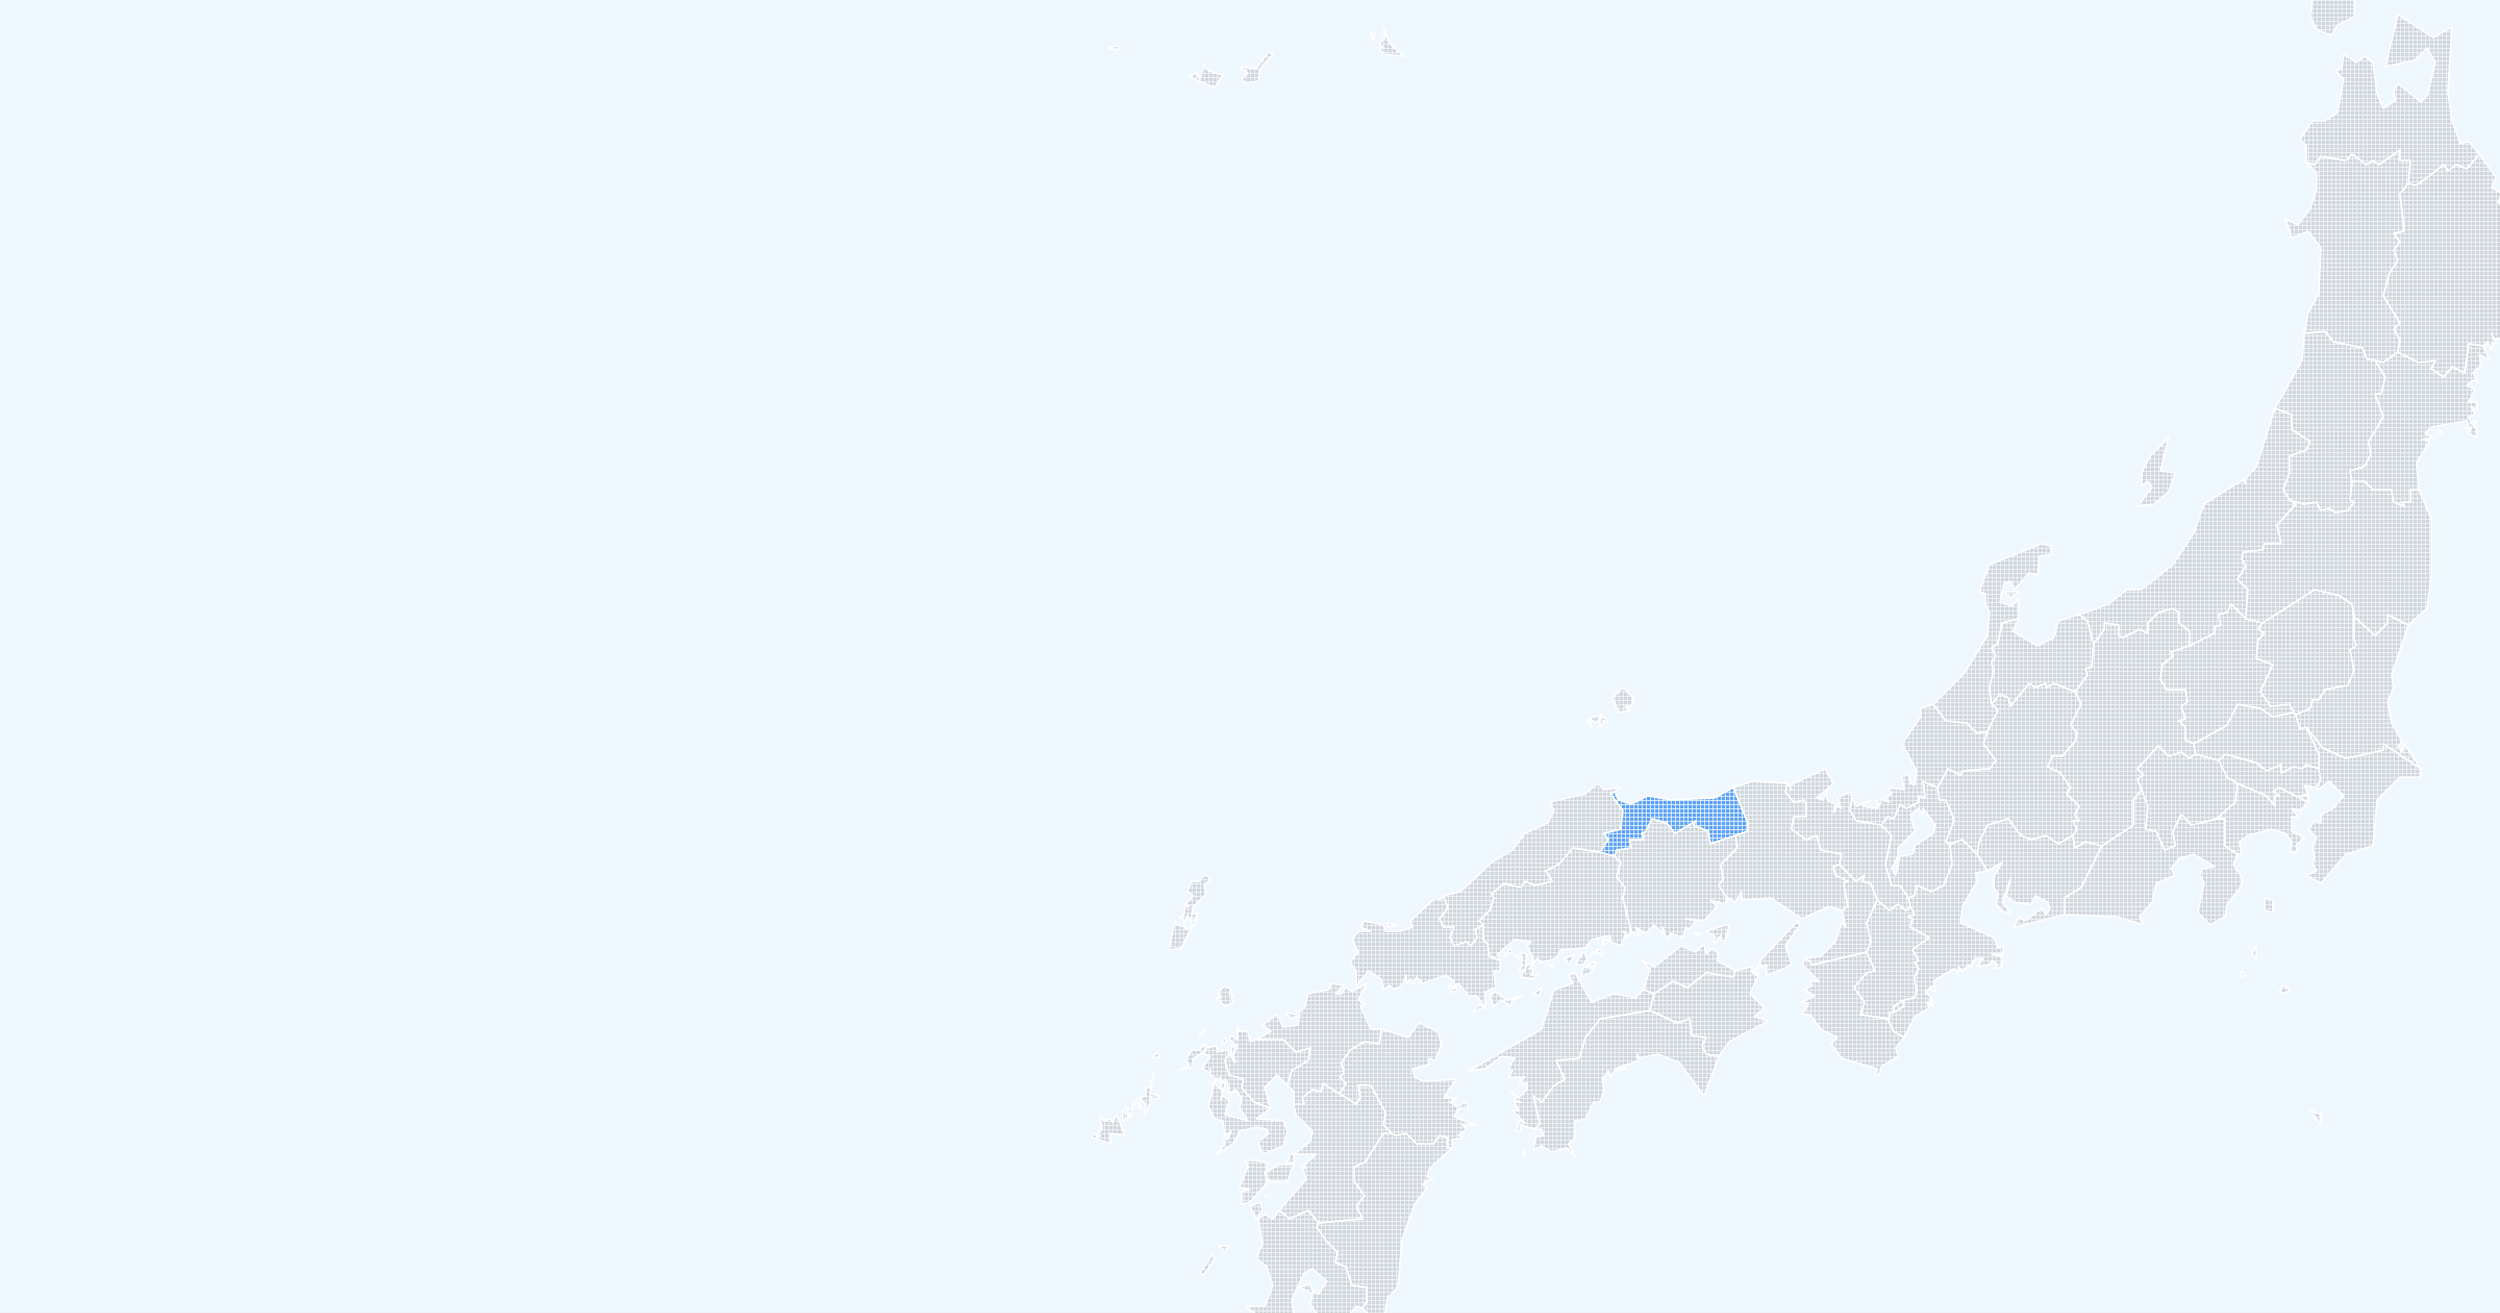
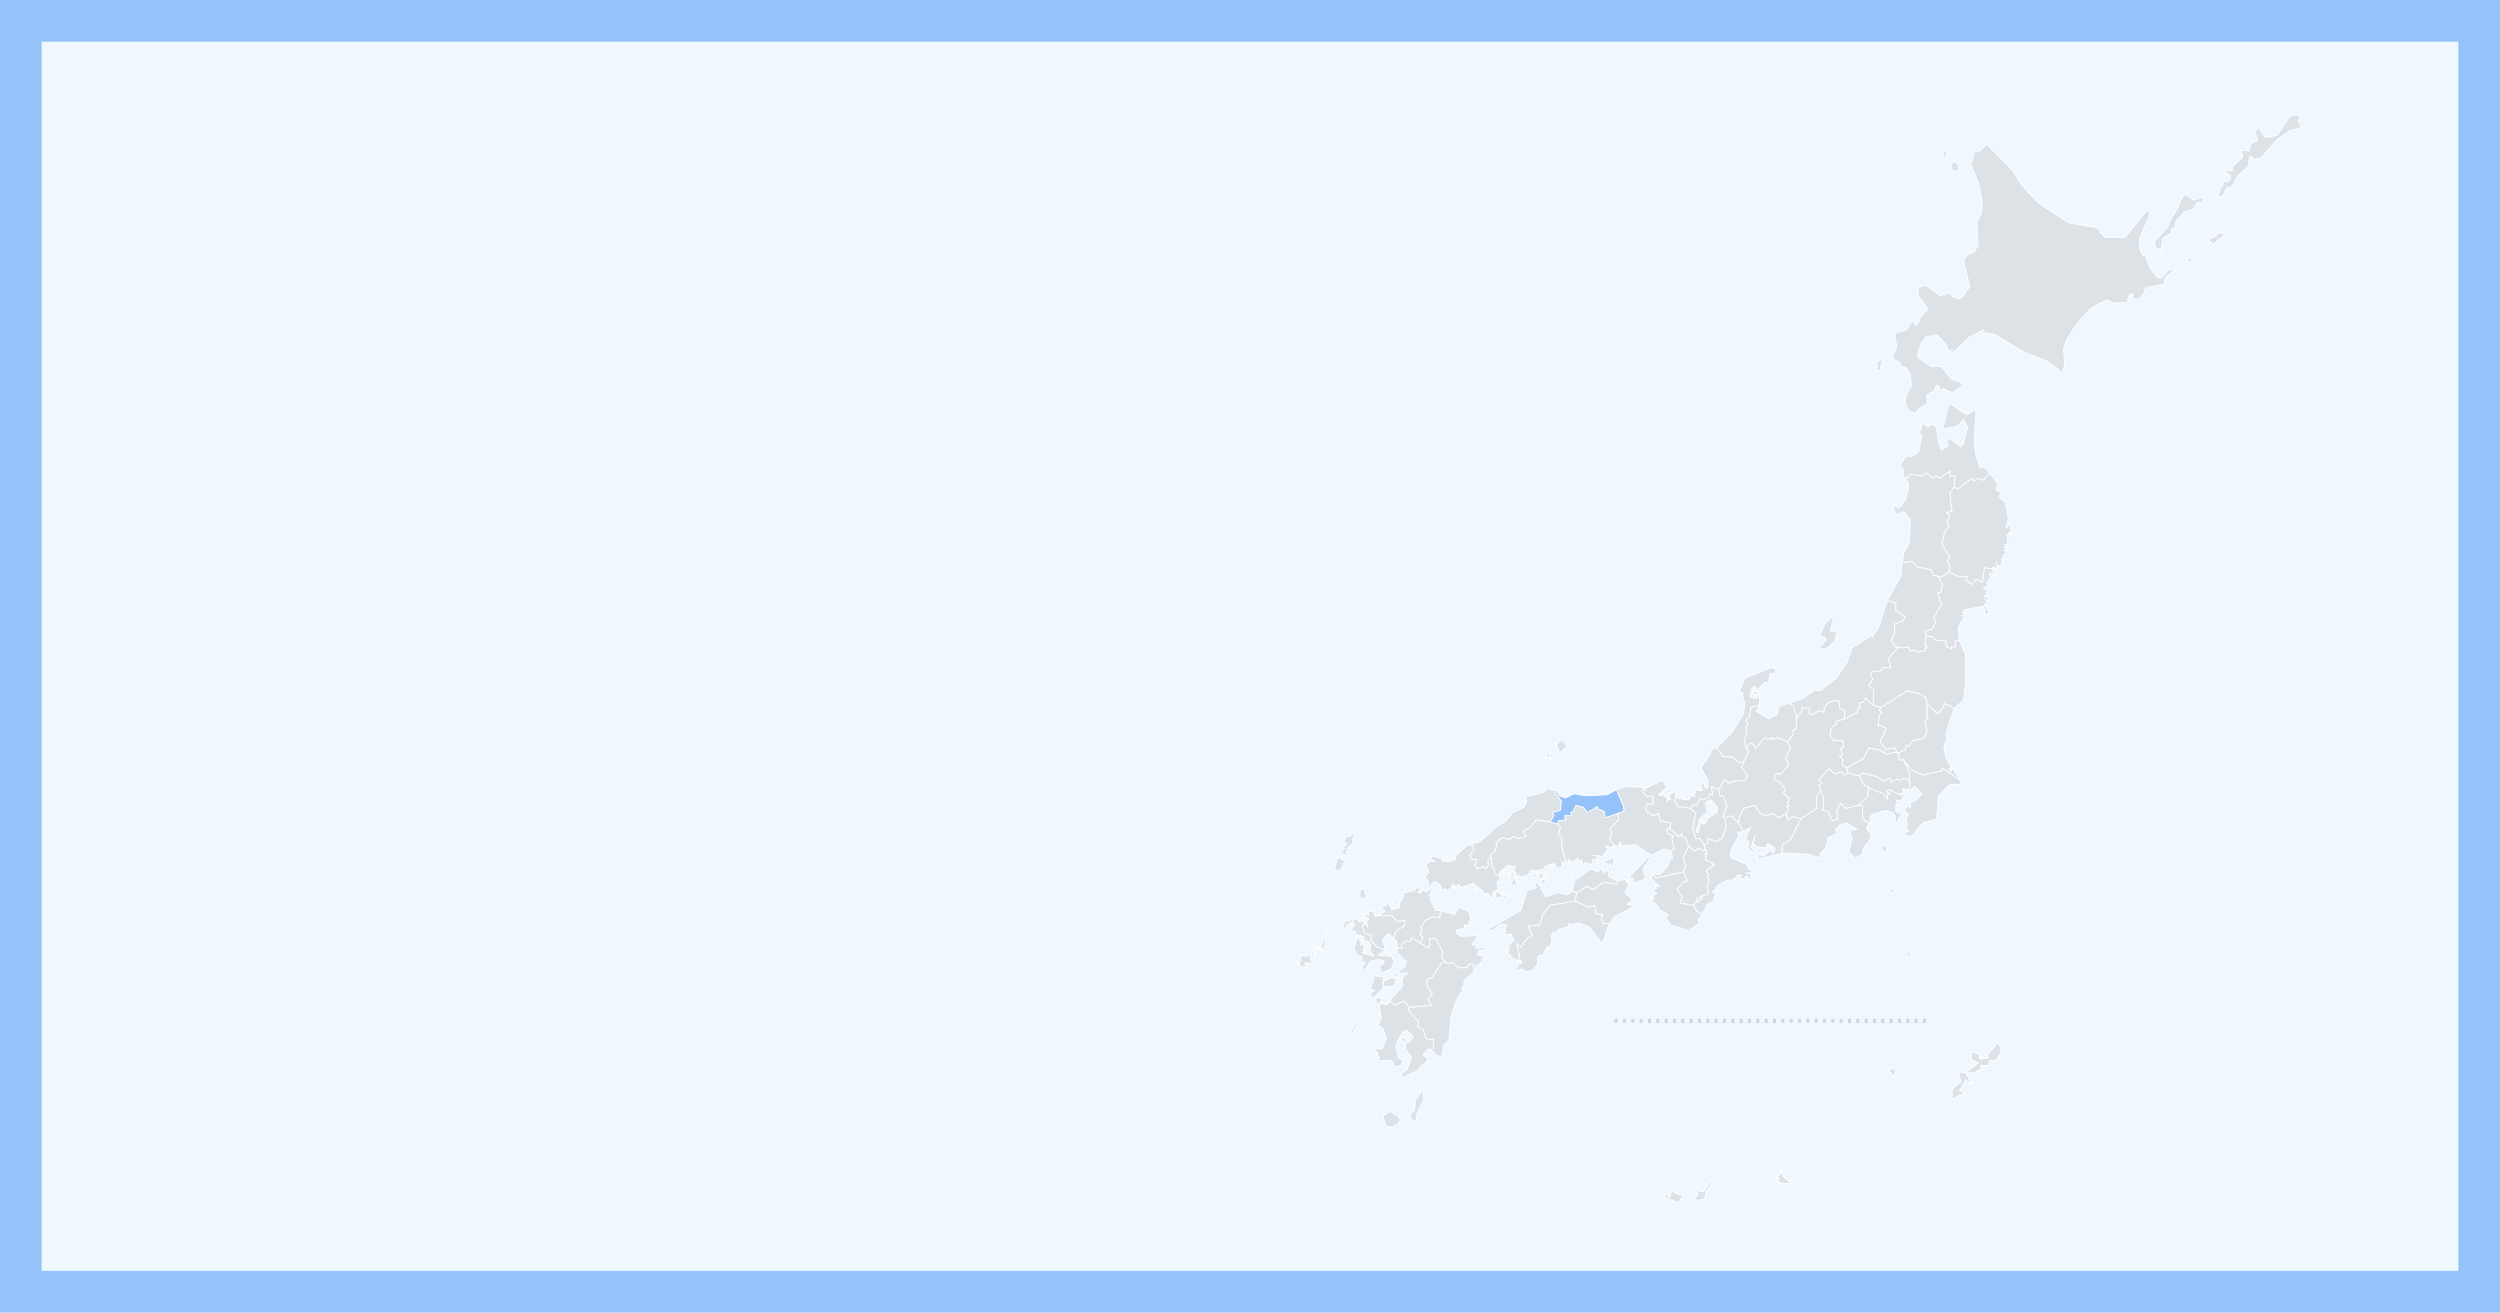
<svg xmlns="http://www.w3.org/2000/svg" viewBox="0 0 1200 630" width="1200" height="630">
  <rect width="1200" height="630" fill="#f0f8ff" />
  <defs>
    <pattern id="main" viewBox="0 0 5 5" x="0" y="0" width="5" height="5" patternUnits="userSpaceOnUse" patternTransform="scale(0.4)">
      <rect x="1" y="1" width="5" height="5" fill="rgba(56,141,245,0.8)" />
    </pattern>
  </defs>
  <defs>
    <pattern id="default" viewBox="0 0 5 5" x="0" y="0" width="5" height="5" patternUnits="userSpaceOnUse" patternTransform="scale(0.4)">
      <rect x="1" y="1" width="5" height="5" fill="rgba(202,205,209,0.8)" />
    </pattern>
  </defs>
-   <g transform="translate(480, -280) scale(1.0)">
+   <g transform="translate(600, 50) scale(0.5)">
    <g class="prefectures">
-       <g class="okinawa kyusyu-okinawa prefecture" data-code="47" stroke-linejoin="round" fill="url(#default)" fill-rule="nonzero" stroke="#ffffff" stroke-width="0.8" transform="translate(52, 193)">
+       <g class="okinawa kyusyu-okinawa prefecture" data-code="47" stroke-linejoin="round" fill="rgba(202,205,209,0.5)" fill-rule="nonzero" stroke="#ffffff" stroke-width="0.8" transform="translate(350, 900)  scale(1.2)">
        <polygon points="4 109 6 110 4 111 0 110" />
        <polygon points="48 121 55 123 51 129 39 124 42 122 44 125 46 118" />
        <polygon points="132 113 130 110 132 110 130 108 133 105 132 100 135 108 142 114" />
        <polygon points="225 23 224 28 219 23 223 21" />
        <polygon points="73 117 77 112 79 113 73 120 72 126 66 127 64 125 67 122 63 119 71 120" />
        <polygon points="287 20 291 17 286 15 285 8 292 10 292 14 299 13 298 11 307 0 309 5 309 9 305 15 300 15 299 19 293 19 294 21 288 25 281 25 286 34 281 31 276 39 280 41 270 46 270 38 277 32 275 24 280 25" />
        <polygon points="127 106 126 103 128 104" />
        <polygon points="279 8 279 6 283 8" />
        <polygon points="293 11 294 13 292 12" />
      </g>
-       <g class="kagoshima kyusyu kyusyu-okinawa prefecture" data-code="46" stroke-linejoin="round" fill="url(#default)" fill-rule="nonzero" stroke="#ffffff" stroke-width="0.8" transform="translate(96, 17)">
+       <g class="kagoshima kyusyu kyusyu-okinawa prefecture" data-code="46" stroke-linejoin="round" fill="rgba(202,205,209,0.5)" fill-rule="nonzero" stroke="#ffffff" stroke-width="0.8" transform="translate(96, 17)">
        <polygon points="23 949 26 951 23 952" />
        <polygon points="33 960 32 954 39 950 48 956 47 961 41 965 35 964" />
        <polygon points="64 953 64 958 59 959 58 952 62 949 63 939 70 929 71 938" />
        <polygon points="38 844 43 848 52 844 57 850 56 852 61 859 66 864 65 869 70 871 73 880 80 881 80 888 78 891 75 890 70 896 75 899 73 903 76 902 69 905 66 910 50 918 50 913 55 910 59 898 53 889 54 884 48 881 53 879 54 883 57 884 61 878 54 872 50 874 44 887 46 898 51 901 49 906 43 907 40 901 27 901 28 897 25 896 27 894 22 890 31 890 35 880 32 871 27 867 30 860 28 848 31 846 35 848" />
        <polygon points="31 837 34 836 33 838" />
        <polygon points="27 848 24 842 29 840 30 844" />
        <polygon points="4 868 6 865 7 867 2 875 0 874" />
-         <polygon points="12 864 9 861 14 861" />
-         <polygon points="284 149 280 150 279 146 289 144" />
-         <polygon points="301 126 301 118 306 118 305 122 309 126 308 129 303 132 300 128" />
-         <polygon points="363 98 360 99 359 97 365 93" />
-         <polygon points="344 90 331 98 335 101 330 104 327 103 329 107 323 102 325 99 316 97 324 97 325 95 321 94 335 88 337 90 339 86 344 85 342 89 344 87 345 89 347 82 349 88" />
-         <polygon points="324 108 322 106 320 108 318 101 323 102 322 105 328 107 325 109 326 107" />
-         <polygon points="355 12 352 16 352 13" />
-         <polygon points="361 1 363 0 365 4" />
      </g>
-       <g class="miyazaki kyusyu kyusyu-okinawa prefecture" data-code="45" stroke-linejoin="round" fill="url(#default)" fill-rule="nonzero" stroke="#ffffff" stroke-width="0.8" transform="translate(152, 824)">
+       <g class="miyazaki kyusyu kyusyu-okinawa prefecture" data-code="45" stroke-linejoin="round" fill="rgba(202,205,209,0.5)" fill-rule="nonzero" stroke="#ffffff" stroke-width="0.8" transform="translate(152, 824)">
        <polygon points="36 0 38 1 43 0 48 5 56 5 59 1 63 2 63 7 65 7 54 17 53 21 56 22 52 23 51 25 53 26 47 34 41 51 39 74 34 79 32 91 27 89 22 84 24 81 24 74 17 73 14 64 9 62 10 57 5 52 0 45 1 43 22 41 19 35 23 30 18 23 18 16 23 14 32 0" />
      </g>
-       <g class="oita kyusyu kyusyu-okinawa prefecture" data-code="44" stroke-linejoin="round" fill="url(#default)" fill-rule="nonzero" stroke="#ffffff" stroke-width="0.8" transform="translate(163, 771)">
+       <g class="oita kyusyu kyusyu-okinawa prefecture" data-code="44" stroke-linejoin="round" fill="rgba(202,205,209,0.5)" fill-rule="nonzero" stroke="#ffffff" stroke-width="0.8" transform="translate(163, 771)">
        <polygon points="0 34 3 29 0 26 2 24 1 19 5 13 12 9 19 10 20 3 33 7 38 0 47 4 49 10 46 18 43 17 43 20 35 22 36 26 40 28 56 27 50 36 56 36 53 38 56 40 61 38 62 41 57 41 55 45 65 49 59 49 61 51 57 54 60 55 54 56 54 60 52 60 52 55 48 54 45 58 37 58 32 53 27 54 25 53 21 49 22 43 15 30 9 30 10 36 8 39" />
      </g>
-       <g class="kumamoto kyusyu kyusyu-okinawa prefecture" data-code="43" stroke-linejoin="round" fill="url(#default)" fill-rule="nonzero" stroke="#ffffff" stroke-width="0.8" transform="translate(115, 800)">
+       <g class="kumamoto kyusyu kyusyu-okinawa prefecture" data-code="43" stroke-linejoin="round" fill="rgba(202,205,209,0.5)" fill-rule="nonzero" stroke="#ffffff" stroke-width="0.8" transform="translate(115, 800)">
        <path d="M8,37 L13,38 L13,48 L5,57 L1,58 L1,52 L5,51 L0,50 L4,40 L3,37 L8,37 Z M20,47 L14,47 L12,43 L19,39 L26,39 L23,47 L20,47 Z M24,34 L26,34 L26,38 L23,38 L24,34 Z M38,67 L33,61 L24,65 L19,61 L32,46 L30,40 L32,41 L31,39 L37,34 L26,34 L34,28 L35,23 L27,15 L26,10 L31,10 L30,7 L35,3 L39,4 L40,0 L48,5 L56,10 L58,7 L57,1 L63,1 L70,14 L69,20 L73,24 L69,24 L60,38 L55,40 L55,47 L60,54 L56,59 L59,65 L38,67 Z" />
      </g>
-       <g class="nagasaki kyusyu kyusyu-okinawa prefecture" data-code="42" stroke-linejoin="round" fill="url(#default)" fill-rule="nonzero" stroke="#ffffff" stroke-width="0.8" transform="translate(44, 700)">
+       <g class="nagasaki kyusyu kyusyu-okinawa prefecture" data-code="42" stroke-linejoin="round" fill="rgba(202,205,209,0.5)" fill-rule="nonzero" stroke="#ffffff" stroke-width="0.8" transform="translate(44, 700)">
        <path d="M53,1 L55,0 L57,2 L54,5 L55,9 L49,15 L48,19 L51,18 L49,22 L51,21 L48,25 L48,20 L46,22 L46,19 L45,22 L42,20 L44,20 L45,15 L47,15 L45,14 L49,10 L46,8 L48,3 L52,3 L53,1 Z M46,29 L43,35 L37,36 L40,22 L41,24 L45,25 L44,22 L45,26 L48,25 L46,29 Z M67,59 L68,61 L64,63 L60,59 L62,59 L61,56 L64,53 L67,55 L66,57 L68,58 L67,59 Z M28,110 L25,115 L26,110 L23,107 L26,106 L26,102 L28,102 L30,94 L28,105 L33,106 L30,108 L28,106 L28,110 Z M24,112 L21,111 L21,109 L23,111 L22,108 L24,112 Z M19,113 L20,110 L19,116 L16,111 L19,113 Z M6,118 L9,117 L10,119 L12,115 L16,125 L9,124 L9,129 L0,126 L1,124 L3,126 L4,125 L2,125 L5,122 L4,116 L6,118 Z M65,80 L62,81 L64,78 L65,80 Z M67,82 L70,84 L67,86 L67,82 Z M29,88 L31,85 L33,87 L29,88 Z M54,76 L51,77 L55,74 L54,76 Z M66,86 L64,89 L66,96 L73,98 L72,102 L78,109 L86,112 L79,117 L92,118 L94,123 L92,130 L82,134 L80,128 L85,124 L84,122 L79,121 L71,123 L68,129 L60,134 L64,129 L63,126 L65,127 L67,123 L64,125 L63,118 L59,117 L56,111 L59,100 L63,104 L62,108 L63,106 L66,108 L64,115 L75,118 L71,112 L72,107 L69,103 L66,105 L65,99 L62,99 L62,97 L58,100 L60,98 L57,96 L57,93 L57,95 L53,93 L57,87 L54,86 L55,83 L60,82 L60,85 L65,84 L66,86 Z M49,88 L48,92 L42,94 L47,91 L45,89 L48,84 L52,84 L54,81 L55,84 L49,88 Z M15,115 L15,113 L18,116 L15,118 L15,115 Z M64,101 L63,104 L62,101 L64,98 L64,101 Z" />
      </g>
-       <g class="saga kyusyu kyusyu-okinawa prefecture" data-code="41" stroke-linejoin="round" fill="url(#default)" fill-rule="nonzero" stroke="#ffffff" stroke-width="0.8" transform="translate(108, 773)">
+       <g class="saga kyusyu kyusyu-okinawa prefecture" data-code="41" stroke-linejoin="round" fill="rgba(202,205,209,0.5)" fill-rule="nonzero" stroke="#ffffff" stroke-width="0.8" transform="translate(108, 773)">
        <polygon points="15 6 28 6 34 12 41 10 40 16 32 21 30 28 25 23 19 29 22 39 14 36 8 29 9 25 2 23 0 16 2 13 5 17 4 13 6 9 2 6 3 4 6 6 6 0 7 2 11 2 12 7" />
      </g>
-       <g class="fukuoka kyusyu kyusyu-okinawa prefecture" data-code="40" stroke-linejoin="round" fill="url(#default)" fill-rule="nonzero" stroke="#ffffff" stroke-width="0.8" transform="translate(123, 752)">
+       <g class="fukuoka kyusyu kyusyu-okinawa prefecture" data-code="40" stroke-linejoin="round" fill="rgba(202,205,209,0.5)" fill-rule="nonzero" stroke="#ffffff" stroke-width="0.8" transform="translate(123, 752)">
        <polygon points="40 53 32 48 31 52 27 51 22 55 23 58 18 58 18 52 15 49 17 42 25 37 26 31 19 33 13 27 0 27 7 23 3 20 10 15 13 21 20 20 21 15 17 17 14 14 19 15 23 12 25 5 35 3 36 0 42 1 38 5 41 5 43 2 46 4 53 0 49 8 52 10 50 11 55 22 60 22 59 29 52 28 45 32 41 38 42 43 40 45 43 48" />
      </g>
-       <g class="kochi shikoku prefecture" data-code="39" stroke-linejoin="round" fill="url(#default)" fill-rule="nonzero" stroke="#ffffff" stroke-width="0.8" transform="translate(251, 765)">
+       <g class="kochi shikoku prefecture" data-code="39" stroke-linejoin="round" fill="rgba(202,205,209,0.5)" fill-rule="nonzero" stroke="#ffffff" stroke-width="0.8" transform="translate(251, 765)">
        <path d="M61,0 L74,6 L80,4 L81,12 L88,13 L86,17 L88,21 L94,22 L87,41 L75,25 L65,21 L55,23 L55,21 L56,24 L44,28 L50,28 L44,29 L42,32 L41,29 L38,33 L39,38 L37,44 L34,44 L30,52 L25,53 L25,61 L22,64 L25,70 L21,66 L14,68 L9,65 L5,67 L6,61 L10,60 L9,57 L6,57 L8,54 L5,41 L9,44 L15,36 L20,33 L16,24 L27,23 L30,13 L37,4 L61,0 Z M1,69 L0,70 L0,67 L1,69 Z" />
      </g>
-       <g class="ehime sikoku prefecture" data-code="38" stroke-linejoin="round" fill="url(#default)" fill-rule="nonzero" stroke="#ffffff" stroke-width="0.8" transform="translate(225, 737)">
+       <g class="ehime sikoku prefecture" data-code="38" stroke-linejoin="round" fill="rgba(202,205,209,0.5)" fill-rule="nonzero" stroke="#ffffff" stroke-width="0.8" transform="translate(225, 737)">
        <path d="M34,21 L31,20 L35,17 L34,21 Z M55,6 L51,6 L55,0 L57,3 L55,6 Z M60,5 L61,5 L60,7 L57,6 L60,5 Z M58,10 L54,12 L55,7 L60,8 L58,10 Z M32,85 L25,83 L25,86 L23,86 L24,81 L27,82 L21,76 L24,76 L22,72 L25,72 L22,71 L23,69 L20,67 L24,70 L28,66 L28,63 L24,63 L27,60 L19,60 L21,57 L19,56 L22,51 L16,50 L8,56 L0,57 L35,37 L41,18 L50,15 L48,11 L51,10 L59,24 L70,20 L80,22 L84,18 L89,20 L87,28 L63,32 L56,41 L53,51 L42,52 L46,61 L41,64 L35,72 L31,69 L34,82 L32,85 Z" />
      </g>
-       <g class="kagawa shikoku prefecture" data-code="37" stroke-linejoin="round" fill="url(#default)" fill-rule="nonzero" stroke="#ffffff" stroke-width="0.8" transform="translate(308, 724)">
+       <g class="kagawa shikoku prefecture" data-code="37" stroke-linejoin="round" fill="rgba(202,205,209,0.5)" fill-rule="nonzero" stroke="#ffffff" stroke-width="0.8" transform="translate(308, 724)">
        <path d="M6,33 L1,31 L4,21 L0,17 L6,20 L19,10 L26,13 L30,9 L31,14 L34,11 L37,14 L36,17 L45,22 L44,25 L31,23 L22,30 L15,27 L6,33 Z M27,5 L25,4 L29,4 L27,5 Z M40,0 L42,0 L40,8 L38,7 L38,5 L35,9 L35,5 L31,3 L40,0 Z" />
      </g>
-       <g class="tokushima shikoku prefecture" data-code="36" stroke-linejoin="round" fill="url(#default)" fill-rule="nonzero" stroke="#ffffff" stroke-width="0.8" transform="translate(312, 744)">
+       <g class="tokushima shikoku prefecture" data-code="36" stroke-linejoin="round" fill="rgba(202,205,209,0.5)" fill-rule="nonzero" stroke="#ffffff" stroke-width="0.8" transform="translate(312, 744)">
        <path d="M50,2 L52,0 L51,4 L50,2 Z M41,2 L49,0 L49,3 L52,4 L48,13 L55,20 L50,24 L57,26 L38,36 L33,43 L27,42 L25,38 L27,34 L20,33 L19,25 L13,27 L0,21 L2,13 L11,7 L18,10 L27,3 L40,5 L41,2 Z" />
      </g>
-       <g class="yamaguchi chugoku prefecture" data-code="35" stroke-linejoin="round" fill="url(#default)" fill-rule="nonzero" stroke="#ffffff" stroke-width="0.8" transform="translate(168, 710)">
+       <g class="yamaguchi chugoku prefecture" data-code="35" stroke-linejoin="round" fill="rgba(202,205,209,0.5)" fill-rule="nonzero" stroke="#ffffff" stroke-width="0.8" transform="translate(168, 710)">
        <path d="M45,0 L47,6 L43,11 L45,15 L50,15 L48,20 L50,24 L56,22 L58,24 L61,20 L60,16 L64,14 L64,21 L66,23 L67,29 L72,31 L72,36 L69,36 L70,44 L65,46 L65,54 L61,48 L57,48 L52,42 L47,44 L50,41 L46,38 L35,42 L32,39 L30,42 L29,40 L27,42 L27,38 L25,43 L21,45 L19,43 L16,45 L15,40 L9,36 L3,43 L3,36 L0,32 L4,27 L1,21 L4,17 L10,17 L5,15 L7,12 L16,14 L17,17 L24,17 L30,15 L29,12 L41,1 L43,2 L45,0 Z M64,54 L59,56 L62,52 L64,54 Z M75,50 L83,48 L78,50 L77,53 L73,50 L69,53 L67,48 L70,46 L75,50 Z M18,15 L18,13 L22,14 L18,15 Z M51,46 L48,46 L51,43 L51,46 Z" />
      </g>
-       <g class="hiroshima chugoku prefecture" data-code="34" stroke-linejoin="round" fill="url(#default)" fill-rule="nonzero" stroke="#ffffff" stroke-width="0.8" transform="translate(230, 687)">
+       <g class="hiroshima chugoku prefecture" data-code="34" stroke-linejoin="round" fill="rgba(202,205,209,0.5)" fill-rule="nonzero" stroke="#ffffff" stroke-width="0.8" transform="translate(230, 687)">
        <path d="M73,40 L72,42 L69,40 L72,43 L70,42 L68,47 L63,45 L63,42 L54,44 L51,48 L39,49 L37,53 L30,55 L28,53 L25,56 L26,53 L23,47 L25,45 L17,44 L9,51 L10,54 L5,52 L4,46 L2,44 L2,37 L0,35 L5,30 L7,24 L6,22 L12,17 L20,19 L22,16 L27,18 L35,16 L32,11 L38,8 L45,0 L58,2 L65,4 L68,7 L66,14 L70,19 L69,24 L73,40 Z M45,53 L43,56 L41,53 L46,51 L45,53 Z M21,54 L20,50 L23,51 L22,59 L19,59 L21,56 L17,51 L21,54 Z M15,48 L16,50 L12,52 L15,48 Z M35,57 L33,56 L36,56 L35,57 Z M24,58 L26,58 L25,61 L28,61 L26,63 L20,62 L23,56 L26,56 L24,58 Z M59,49 L59,52 L56,49 L59,49 Z M57,50 L53,52 L54,50 L57,50 Z M60,44 L62,45 L59,47 L60,44 Z" />
      </g>
-       <g class="okayama chugoku prefecture" data-code="33" stroke-linejoin="round" fill="url(#default)" fill-rule="nonzero" stroke="#ffffff" stroke-width="0.8" transform="translate(295, 673)">
+       <g class="okayama chugoku prefecture" data-code="33" stroke-linejoin="round" fill="rgba(202,205,209,0.5)" fill-rule="nonzero" stroke="#ffffff" stroke-width="0.8" transform="translate(295, 673)">
        <polygon points="58 8 59 14 51 22 52 29 50 32 54 38 53 41 46 39 49 42 43 49 34 48 39 49 36 53 34 52 33 57 27 55 25 58 23 52 23 55 19 51 15 55 10 52 12 56 8 54 4 38 5 33 1 28 3 21 0 18 1 15 8 14 7 10 14 10 13 7 15 6 18 0 25 2 29 7 39 1 38 3 45 6 46 12" />
      </g>
-       <g class="shimane chugoku prefecture" data-code="32" stroke-linejoin="round" fill="url(#default)" fill-rule="nonzero" stroke="#ffffff" stroke-width="0.8" transform="translate(211, 610)">
+       <g class="shimane chugoku prefecture" data-code="32" stroke-linejoin="round" fill="rgba(202,205,209,0.5)" fill-rule="nonzero" stroke="#ffffff" stroke-width="0.8" transform="translate(211, 610)">
        <path d="M74,14 L78,13 L75,17 L72,15 L73,19 L71,16 L74,14 Z M79,16 L77,19 L77,15 L79,14 L81,17 L79,16 Z M83,5 L88,0 L93,5 L92,9 L89,9 L91,11 L86,12 L83,5 Z M2,100 L10,98 L25,84 L35,78 L41,70 L52,65 L55,59 L53,55 L70,51 L76,46 L79,49 L87,48 L84,50 L82,51 L88,59 L87,68 L79,70 L81,73 L77,79 L64,77 L57,85 L51,88 L54,93 L46,95 L41,93 L39,96 L31,94 L25,99 L26,101 L24,107 L19,112 L21,114 L17,116 L18,120 L15,124 L13,122 L7,124 L5,120 L7,115 L2,115 L0,111 L4,106 L2,100 Z" />
      </g>
-       <g class="tottori chugoku prefecture" data-code="31" stroke-linejoin="round" fill="url(#main)" fill-rule="nonzero" stroke="#ffffff" stroke-width="0.8" transform="translate(288, 658)">
+       <g class="tottori chugoku prefecture" data-code="31" stroke-linejoin="round" fill="rgba(56,141,245,0.5)" fill-rule="nonzero" stroke="#ffffff" stroke-width="0.8" transform="translate(288, 658)">
        <polygon points="7 33 0 31 4 25 2 22 10 20 11 11 5 3 7 2 9 6 15 8 23 4 34 6 55 5 64 0 71 17 71 21 65 23 53 27 52 21 45 18 46 16 36 22 32 17 25 15 22 21 20 22 21 25 14 25 15 29 8 30" />
      </g>
-       <g class="wakayama kinki prefecture" data-code="30" stroke-linejoin="round" fill="url(#default)" fill-rule="nonzero" stroke="#ffffff" stroke-width="0.8" transform="translate(385, 737)">
+       <g class="wakayama kinki prefecture" data-code="30" stroke-linejoin="round" fill="rgba(202,205,209,0.5)" fill-rule="nonzero" stroke="#ffffff" stroke-width="0.8" transform="translate(385, 737)">
        <path d="M41,32 L44,38 L49,41 L45,46 L46,50 L38,55 L37,59 L35,59 L36,56 L19,51 L14,44 L17,41 L9,37 L4,30 L0,30 L3,25 L0,24 L6,21 L1,18 L5,16 L4,14 L8,14 L0,6 L2,3 L5,6 L31,0 L35,9 L31,10 L25,17 L30,24 L28,30 L41,32 Z M49,23 L49,26 L44,29 L44,26 L49,23 Z" />
      </g>
-       <g class="nara kinki prefecture" data-code="29" stroke-linejoin="round" fill="url(#default)" fill-rule="nonzero" stroke="#ffffff" stroke-width="0.8" transform="translate(410, 712)">
+       <g class="nara kinki prefecture" data-code="29" stroke-linejoin="round" fill="rgba(202,205,209,0.5)" fill-rule="nonzero" stroke="#ffffff" stroke-width="0.8" transform="translate(410, 712)">
        <polygon points="24 48 19 51 19 54 17 54 17 57 16 57 3 55 5 49 0 42 6 35 10 34 6 25 8 20 6 11 11 0 17 5 21 2 25 5 27 3 29 7 26 8 28 9 27 13 36 18 28 24 31 29 29 30 31 33 29 37 30 44 29 47" />
      </g>
-       <g class="hyogo kinki prefecture" data-code="28" stroke-linejoin="round" fill="url(#default)" fill-rule="nonzero" stroke="#ffffff" stroke-width="0.8" transform="translate(345, 655)">
+       <g class="hyogo kinki prefecture" data-code="28" stroke-linejoin="round" fill="rgba(202,205,209,0.5)" fill-rule="nonzero" stroke="#ffffff" stroke-width="0.8" transform="translate(345, 655)">
        <path d="M31,90 L23,93 L23,88 L20,89 L20,86 L38,67 L39,69 L32,79 L35,88 L31,90 Z M3,59 L4,56 L0,50 L2,47 L1,40 L9,32 L8,26 L14,24 L14,20 L7,3 L16,0 L33,1 L32,5 L36,10 L41,9 L42,11 L42,17 L36,17 L35,23 L42,28 L47,26 L49,33 L59,35 L58,40 L55,41 L56,45 L62,48 L60,49 L62,60 L59,62 L53,60 L40,66 L25,56 L11,57 L11,53 L8,58 L5,56 L3,59 Z" />
      </g>
-       <g class="osaka kinki prefecture" data-code="27" stroke-linejoin="round" fill="url(#default)" fill-rule="nonzero" stroke="#ffffff" stroke-width="0.8" transform="translate(387, 695)">
+       <g class="osaka kinki prefecture" data-code="27" stroke-linejoin="round" fill="rgba(202,205,209,0.5)" fill-rule="nonzero" stroke="#ffffff" stroke-width="0.8" transform="translate(387, 695)">
        <polygon points="16 0 24 8 28 5 27 8 31 9 34 17 29 28 31 37 29 42 3 48 0 45 7 44 14 37 17 28 19 30 17 22 20 20 18 9 20 8 14 5 13 1" />
      </g>
-       <g class="kyoto kinki prefecture" data-code="26" stroke-linejoin="round" fill="url(#default)" fill-rule="nonzero" stroke="#ffffff" stroke-width="0.8" transform="translate(377, 649)">
+       <g class="kyoto kinki prefecture" data-code="26" stroke-linejoin="round" fill="rgba(202,205,209,0.5)" fill-rule="nonzero" stroke="#ffffff" stroke-width="0.8" transform="translate(377, 649)">
        <polygon points="44 63 41 55 37 54 38 51 34 54 26 46 27 41 17 39 15 32 10 34 3 29 4 23 10 23 10 17 9 15 4 16 0 11 1 7 3 10 2 8 19 0 23 7 15 14 18 15 20 11 20 15 24 17 23 21 25 18 27 19 25 14 31 11 32 14 31 20 34 25 46 27 51 32 48 46 51 56 55 56 59 62 60 66 58 68 54 65 50 68" />
      </g>
-       <g class="shiga kinki prefecture" data-code="25" stroke-linejoin="round" fill="url(#default)" fill-rule="nonzero" stroke="#ffffff" stroke-width="0.8" transform="translate(423, 655)">
+       <g class="shiga kinki prefecture" data-code="25" stroke-linejoin="round" fill="rgba(202,205,209,0.5)" fill-rule="nonzero" stroke="#ffffff" stroke-width="0.8" transform="translate(423, 655)">
        <path d="M20,0 L27,3 L28,9 L31,9 L34,16 L35,19 L31,29 L33,30 L34,40 L30,50 L24,53 L17,50 L16,55 L13,56 L9,50 L5,50 L2,40 L5,26 L0,21 L3,17 L6,18 L9,11 L12,13 L18,10 L18,7 L21,8 L20,0 Z M20,13 L20,16 L18,13 L14,16 L16,24 L8,32 L8,36 L5,42 L7,45 L9,36 L15,35 L16,31 L25,25 L26,21 L20,13 Z" />
      </g>
-       <g class="mie kinki prefecture" data-code="24" stroke-linejoin="round" fill="url(#default)" fill-rule="nonzero" stroke="#ffffff" stroke-width="0.8" transform="translate(426, 683)">
+       <g class="mie kinki prefecture" data-code="24" stroke-linejoin="round" fill="rgba(202,205,209,0.5)" fill-rule="nonzero" stroke="#ffffff" stroke-width="0.8" transform="translate(426, 683)">
        <polygon points="8 95 3 92 0 86 1 86 1 83 3 83 8 80 8 77 13 76 14 73 13 66 15 62 13 59 15 58 12 53 20 47 11 42 12 38 10 37 13 36 11 32 10 28 13 27 14 22 21 25 27 22 31 12 30 2 36 0 43 7 48 15 42 16 43 20 36 32 35 40 51 47 53 52 56 51 55 55 50 55 55 56 55 61 51 62 53 60 50 58 49 60 43 61 46 57 42 57 39 62 39 60 36 63 34 61 34 64 32 62 25 66 22 68 23 73 21 72 22 70 18 73 22 77 20 77 22 80 19 78 20 81 13 85" />
      </g>
-       <g class="aichi chubu prefecture" data-code="23" stroke-linejoin="round" fill="url(#default)" fill-rule="nonzero" stroke="#ffffff" stroke-width="0.8" transform="translate(469, 673)">
+       <g class="aichi chubu prefecture" data-code="23" stroke-linejoin="round" fill="rgba(202,205,209,0.5)" fill-rule="nonzero" stroke="#ffffff" stroke-width="0.8" transform="translate(469, 673)">
        <polygon points="42 46 18 52 20 47 23 49 31 43 33 46 35 43 34 40 28 37 26 41 18 40 14 37 16 29 12 40 16 45 13 45 9 41 10 36 8 33 8 28 12 21 5 25 0 17 1 11 5 3 15 0 21 8 26 10 33 8 39 12 46 8 47 14 52 11 60 13 50 33 42 38" />
      </g>
-       <g class="shizuoka chubu prefecture" data-code="22" stroke-linejoin="round" fill="url(#default)" fill-rule="nonzero" stroke="#ffffff" stroke-width="0.8" transform="translate(511, 659)">
+       <g class="shizuoka chubu prefecture" data-code="22" stroke-linejoin="round" fill="rgba(202,205,209,0.5)" fill-rule="nonzero" stroke="#ffffff" stroke-width="0.8" transform="translate(511, 659)">
        <polygon points="73 14 77 14 77 27 83 31 81 36 85 42 85 46 78 55 77 61 70 65 64 59 67 45 65 41 66 38 72 37 62 31 55 33 51 38 53 41 44 45 42 54 36 61 38 65 25 61 0 60 0 52 8 47 18 27 33 17 33 5 37 0 40 8 39 19 44 20 48 29 53 27 52 20 56 12 61 17" />
      </g>
-       <g class="gifu chubu prefecture" data-code="21" stroke-linejoin="round" fill="url(#default)" fill-rule="nonzero" stroke="#ffffff" stroke-width="0.8" transform="translate(450, 608)">
+       <g class="gifu chubu prefecture" data-code="21" stroke-linejoin="round" fill="rgba(202,205,209,0.5)" fill-rule="nonzero" stroke="#ffffff" stroke-width="0.8" transform="translate(450, 608)">
        <polygon points="66 4 69 10 64 20 67 24 66 28 60 35 55 35 53 40 59 43 64 50 62 53 68 59 66 63 68 66 65 66 67 70 65 73 58 77 52 73 45 75 40 73 34 65 24 68 20 76 19 82 12 75 6 77 4 76 8 66 7 63 4 56 1 56 0 50 5 41 11 44 12 42 25 41 28 37 22 29 24 23 29 13 26 10 30 5 34 7 35 11 44 0 47 2 52 0 52 2 56 0" />
      </g>
-       <g class="nagano chubu prefecture" data-code="20" stroke-linejoin="round" fill="url(#default)" fill-rule="nonzero" stroke="#ffffff" stroke-width="0.8" transform="translate(503, 572)">
+       <g class="nagano chubu prefecture" data-code="20" stroke-linejoin="round" fill="rgba(202,205,209,0.5)" fill-rule="nonzero" stroke="#ffffff" stroke-width="0.8" transform="translate(503, 572)">
        <polygon points="68 18 59 21 60 23 55 27 54 34 57 39 66 39 67 45 64 47 66 53 63 54 66 57 66 63 70 65 71 70 68 72 64 69 58 71 53 66 43 77 46 80 43 82 45 87 41 92 41 104 26 114 18 112 13 115 12 109 14 106 12 102 15 102 13 99 15 95 9 89 11 86 6 79 0 76 2 71 7 71 13 64 14 60 11 56 16 46 13 40 19 32 18 29 21 28 22 17 27 10 27 7 34 8 34 13 36 14 44 10 48 12 48 7 53 2 60 0 63 2 63 7 68 11" />
      </g>
-       <g class="yamanashi chubu prefecture" data-code="19" stroke-linejoin="round" fill="url(#default)" fill-rule="nonzero" stroke="#ffffff" stroke-width="0.8" transform="translate(546, 638)">
+       <g class="yamanashi chubu prefecture" data-code="19" stroke-linejoin="round" fill="rgba(202,205,209,0.5)" fill-rule="nonzero" stroke="#ffffff" stroke-width="0.8" transform="translate(546, 638)">
        <polygon points="2 21 0 16 3 14 0 11 10 0 15 5 21 3 25 6 28 4 39 7 43 15 48 18 47 27 38 35 26 38 21 33 17 41 18 48 13 50 9 41 4 40 5 29" />
      </g>
-       <g class="fukui chubu prefecture" data-code="18" stroke-linejoin="round" fill="url(#default)" fill-rule="nonzero" stroke="#ffffff" stroke-width="0.8" transform="translate(408, 618)">
+       <g class="fukui chubu prefecture" data-code="18" stroke-linejoin="round" fill="rgba(202,205,209,0.5)" fill-rule="nonzero" stroke="#ffffff" stroke-width="0.8" transform="translate(408, 618)">
        <polygon points="40 0 46 8 56 9 61 14 66 13 64 19 70 27 67 31 54 32 53 34 47 31 42 40 35 37 36 45 33 44 33 47 27 50 24 48 21 55 18 54 15 58 3 56 0 51 1 45 3 49 10 46 6 49 13 50 15 47 13 48 13 45 19 47 17 45 20 43 18 40 26 41 25 35 28 33 29 38 31 39 32 32 25 19 34 6 34 2" />
      </g>
-       <g class="ishikawa chubu prefecture" data-code="17" stroke-linejoin="round" fill="url(#default)" fill-rule="nonzero" stroke="#ffffff" stroke-width="0.8" transform="translate(448, 541)">
+       <g class="ishikawa chubu prefecture" data-code="17" stroke-linejoin="round" fill="rgba(202,205,209,0.5)" fill-rule="nonzero" stroke="#ffffff" stroke-width="0.8" transform="translate(448, 541)">
        <path d="M37,26 L34,23 L41,23 L37,26 Z M28,77 L31,80 L26,90 L21,91 L16,86 L6,85 L0,77 L15,62 L26,44 L27,33 L25,29 L25,24 L22,23 L27,10 L52,0 L56,1 L57,5 L51,6 L50,15 L46,14 L39,22 L37,18 L34,19 L32,28 L38,30 L41,26 L41,36 L33,38 L31,48 L28,50 L30,54 L28,57 L29,61 L27,69 L28,77 Z" />
      </g>
-       <g class="toyama chubu prefecture" data-code="16" stroke-linejoin="round" fill="url(#default)" fill-rule="nonzero" stroke="#ffffff" stroke-width="0.8" transform="translate(475, 575)">
+       <g class="toyama chubu prefecture" data-code="16" stroke-linejoin="round" fill="rgba(202,205,209,0.5)" fill-rule="nonzero" stroke="#ffffff" stroke-width="0.8" transform="translate(475, 575)">
        <polygon points="41 37 31 33 27 35 27 33 22 35 19 33 10 44 9 40 5 38 1 43 0 35 2 27 1 23 3 20 1 16 4 14 6 4 14 2 11 8 23 15 31 11 33 3 43 0 47 3 50 14 49 25 46 26 47 29" />
      </g>
-       <g class="niigata chubu prefecture" data-code="15" stroke-linejoin="round" fill="url(#default)" fill-rule="nonzero" stroke="#ffffff" stroke-width="0.8" transform="translate(518, 476)">
+       <g class="niigata chubu prefecture" data-code="15" stroke-linejoin="round" fill="rgba(202,205,209,0.5)" fill-rule="nonzero" stroke="#ffffff" stroke-width="0.8" transform="translate(518, 476)">
        <path d="M7,113 L4,102 L0,99 L14,94 L23,87 L30,87 L45,75 L55,60 L60,46 L79,34 L80,36 L79,35 L85,28 L94,0 L102,3 L102,10 L111,16 L109,20 L101,23 L101,31 L98,39 L101,44 L104,46 L95,56 L97,65 L89,65 L88,68 L79,69 L78,72 L80,76 L76,82 L81,87 L80,101 L73,94 L71,98 L67,99 L68,104 L65,105 L65,108 L53,114 L53,107 L48,103 L48,98 L45,96 L38,98 L33,103 L33,108 L29,106 L21,110 L19,109 L19,104 L12,103 L12,106 L7,113 Z M36,46 L28,47 L35,38 L33,35 L30,37 L30,31 L34,23 L43,14 L39,30 L46,31 L43,40 L36,46 Z" />
      </g>
-       <g class="kanagawa kanto prefecture" data-code="14" stroke-linejoin="round" fill="url(#default)" fill-rule="nonzero" stroke="#ffffff" stroke-width="0.8" transform="translate(584, 656)">
+       <g class="kanagawa kanto prefecture" data-code="14" stroke-linejoin="round" fill="rgba(202,205,209,0.5)" fill-rule="nonzero" stroke="#ffffff" stroke-width="0.8" transform="translate(584, 656)">
        <polygon points="10 0 24 6 28 11 28 6 30 6 27 4 30 2 44 9 40 13 36 12 39 16 36 16 36 23 42 26 38 30 39 33 35 33 36 28 33 24 26 22 15 25 11 28 12 34 10 34 4 30 4 17 0 17 9 9" />
      </g>
-       <g class="tokyo kanto prefecture" data-code="13" stroke-linejoin="round" fill="url(#default)" fill-rule="nonzero" stroke="#ffffff" stroke-width="0.8" transform="translate(585, 642)">
+       <g class="tokyo kanto prefecture" data-code="13" stroke-linejoin="round" fill="rgba(202,205,209,0.5)" fill-rule="nonzero" stroke="#ffffff" stroke-width="0.8" transform="translate(585, 642)">
        <path d="M49,173 L49,178 L44,171 L49,173 Z M34,113 L32,115 L29,114 L31,111 L34,113 Z M11,104 L13,106 L11,107 L11,104 Z M18,98 L16,96 L18,92 L18,98 Z M22,75 L22,69 L26,70 L26,76 L22,75 Z M48,7 L49,12 L47,16 L41,15 L43,19 L39,20 L43,20 L43,23 L29,16 L26,18 L29,20 L27,20 L27,25 L23,20 L9,14 L4,11 L0,3 L3,0 L18,4 L23,8 L30,5 L30,9 L36,6 L40,7 L42,5 L48,7 Z" />
      </g>
-       <g class="chiba kanto prefecture" data-code="12" stroke-linejoin="round" fill="url(#default)" fill-rule="nonzero" stroke="#ffffff" stroke-width="0.8" transform="translate(627, 629)">
+       <g class="chiba kanto prefecture" data-code="12" stroke-linejoin="round" fill="rgba(202,205,209,0.5)" fill-rule="nonzero" stroke="#ffffff" stroke-width="0.8" transform="translate(627, 629)">
        <polygon points="5 29 7 25 6 20 6 13 0 0 8 10 19 15 37 11 37 8 55 20 55 24 45 24 34 35 32 57 19 61 7 75 0 71 5 69 3 66 4 63 3 58 5 53 1 49 4 45 7 46 7 42 13 39 18 33 11 26 6 30" />
      </g>
-       <g class="saitama kanto prefecture" data-code="11" stroke-linejoin="round" fill="url(#default)" fill-rule="nonzero" stroke="#ffffff" stroke-width="0.8" transform="translate(573, 618)">
+       <g class="saitama kanto prefecture" data-code="11" stroke-linejoin="round" fill="rgba(202,205,209,0.5)" fill-rule="nonzero" stroke="#ffffff" stroke-width="0.8" transform="translate(573, 618)">
        <polygon points="48 4 49 5 51 12 54 11 54 11 60 24 60 31 54 29 52 31 48 30 42 33 42 29 35 32 30 28 15 24 12 27 1 24 0 19 16 10 21 0 32 2 38 6" />
      </g>
-       <g class="gunma kanto prefecture" data-code="10" stroke-linejoin="round" fill="url(#default)" fill-rule="nonzero" stroke="#ffffff" stroke-width="0.8" transform="translate(557, 570)">
+       <g class="gunma kanto prefecture" data-code="10" stroke-linejoin="round" fill="rgba(202,205,209,0.5)" fill-rule="nonzero" stroke="#ffffff" stroke-width="0.8" transform="translate(557, 570)">
        <polygon points="64 52 54 54 48 50 37 48 32 58 16 67 12 65 12 59 9 56 12 55 10 49 13 47 12 41 3 41 0 36 1 29 6 25 5 23 14 20 26 14 26 11 29 10 28 5 32 4 34 0 41 7 49 9 47 12 50 14 47 17 46 26 54 29 48 42 53 49 62 48" />
      </g>
-       <g class="tochigi kanto prefecture" data-code="9" stroke-linejoin="round" fill="url(#default)" fill-rule="nonzero" stroke="#ffffff" stroke-width="0.8" transform="translate(603, 563)">
+       <g class="tochigi kanto prefecture" data-code="9" stroke-linejoin="round" fill="rgba(202,205,209,0.5)" fill-rule="nonzero" stroke="#ffffff" stroke-width="0.8" transform="translate(603, 563)">
        <polygon points="19 60 18 59 16 55 7 56 2 49 8 36 0 33 1 24 4 21 1 19 3 16 28 0 40 3 46 7 47 13 47 24 48 27 45 29 47 39 44 46 33 48 30 53 27 53 26 57" />
      </g>
-       <g class="ibaraki kanto prefecture" data-code="8" stroke-linejoin="round" fill="url(#default)" fill-rule="nonzero" stroke="#ffffff" stroke-width="0.8" transform="translate(622, 575)">
+       <g class="ibaraki kanto prefecture" data-code="8" stroke-linejoin="round" fill="rgba(202,205,209,0.5)" fill-rule="nonzero" stroke="#ffffff" stroke-width="0.8" transform="translate(622, 575)">
        <polygon points="5 54 5 54 2 55 0 48 7 45 8 41 11 41 14 36 25 34 28 27 26 17 29 15 28 12 28 1 38 10 44 4 44 0 54 5 46 29 47 35 44 42 46 52 51 61 49 63 51 66 52 62 60 74 42 62 42 65 24 69 13 64" />
      </g>
-       <g class="fukushima tohoku prefecture" data-code="7" stroke-linejoin="round" fill="url(#default)" fill-rule="nonzero" stroke="#ffffff" stroke-width="0.8" transform="translate(594, 511)">
+       <g class="fukushima tohoku prefecture" data-code="7" stroke-linejoin="round" fill="rgba(202,205,209,0.5)" fill-rule="nonzero" stroke="#ffffff" stroke-width="0.8" transform="translate(594, 511)">
        <polygon points="82 69 72 64 72 68 66 74 56 65 55 59 49 55 37 52 12 68 4 66 5 52 0 47 4 41 2 37 3 34 12 33 13 30 21 30 19 21 28 11 25 9 32 11 38 10 40 14 44 13 47 15 53 14 56 10 54 9 55 0 61 0 65 4 74 4 75 10 80 12 79 10 83 10 83 4 87 4 93 18 93 45 91 61" />
      </g>
-       <g class="yamagata tohoku prefecture" data-code="6" stroke-linejoin="round" fill="url(#default)" fill-rule="nonzero" stroke="#ffffff" stroke-width="0.8" transform="translate(612, 439)">
+       <g class="yamagata tohoku prefecture" data-code="6" stroke-linejoin="round" fill="rgba(202,205,209,0.5)" fill-rule="nonzero" stroke="#ffffff" stroke-width="0.8" transform="translate(612, 439)">
        <polygon points="14 1 24 0 28 5 42 8 44 13 48 14 53 22 51 30 48 30 52 41 45 53 46 59 43 65 36 67 37 72 36 81 38 82 35 86 29 87 26 85 22 86 20 82 14 83 7 81 4 76 7 68 7 60 15 57 17 53 8 47 8 40 0 37 13 14" />
      </g>
-       <g class="akita tohoku prefecture" data-code="5" stroke-linejoin="round" fill="url(#default)" fill-rule="nonzero" stroke="#ffffff" stroke-width="0.8" transform="translate(617, 352)">
+       <g class="akita tohoku prefecture" data-code="5" stroke-linejoin="round" fill="rgba(202,205,209,0.5)" fill-rule="nonzero" stroke="#ffffff" stroke-width="0.8" transform="translate(617, 352)">
        <polygon points="54 97 47 102 43 101 39 100 37 95 23 92 19 87 9 88 11 78 16 69 17 47 11 39 3 42 0 33 6 36 12 28 15 19 15 11 10 6 14 7 17 3 29 5 32 2 39 7 42 5 45 7 55 0 55 5 60 5 59 16 55 21 57 39 52 40 55 44 52 48 54 53 50 59 47 70 55 83 52 86 55 91" />
      </g>
-       <g class="miyagi tohoku prefecture" data-code="4" stroke-linejoin="round" fill="url(#default)" fill-rule="nonzero" stroke="#ffffff" stroke-width="0.8" transform="translate(648, 445)">
+       <g class="miyagi tohoku prefecture" data-code="4" stroke-linejoin="round" fill="rgba(202,205,209,0.5)" fill-rule="nonzero" stroke="#ffffff" stroke-width="0.8" transform="translate(648, 445)">
        <path d="M33,70 L29,70 L29,76 L25,76 L26,78 L21,76 L20,70 L11,70 L7,66 L1,66 L0,61 L7,59 L10,53 L9,47 L16,35 L12,24 L15,24 L17,16 L12,8 L16,9 L23,4 L33,9 L41,8 L39,12 L45,16 L49,11 L55,14 L57,0 L64,1 L67,8 L62,5 L63,10 L59,14 L62,19 L60,17 L56,20 L60,22 L57,28 L61,28 L61,32 L58,30 L60,34 L57,35 L58,38 L61,37 L59,39 L61,41 L61,45 L57,43 L58,40 L55,41 L57,39 L56,37 L39,40 L36,43 L40,45 L35,46 L38,47 L32,57 L33,70 Z M43,41 L44,43 L42,43 L43,41 Z" />
      </g>
-       <g class="iwate tohoku prefecture" data-code="3" stroke-linejoin="round" fill="url(#default)" fill-rule="nonzero" stroke="#ffffff" stroke-width="0.8" transform="translate(664, 354)">
+       <g class="iwate tohoku prefecture" data-code="3" stroke-linejoin="round" fill="rgba(202,205,209,0.5)" fill-rule="nonzero" stroke="#ffffff" stroke-width="0.8" transform="translate(664, 354)">
        <polygon points="48 92 41 91 39 105 33 102 29 107 23 103 25 99 17 100 7 95 8 89 5 84 8 81 0 68 3 57 7 51 5 46 8 42 5 38 10 37 8 19 12 14 16 15 29 5 31 8 35 5 40 7 46 0 54 11 52 16 57 19 55 23 61 28 64 43 62 53 65 49 66 54 68 55 62 60 64 62 67 59 67 63 63 63 63 68 60 69 65 68 60 71 62 73 60 75 64 74 58 81 62 83 57 83 60 86 57 86 59 88 53 89 52 86 54 91 52 91 52 94 50 90" />
      </g>
-       <g class="aomori tohoku prefecture" data-code="2" stroke-linejoin="round" fill="url(#default)" fill-rule="nonzero" stroke="#ffffff" stroke-width="0.8" transform="translate(624, 287)">
+       <g class="aomori tohoku prefecture" data-code="2" stroke-linejoin="round" fill="rgba(202,205,209,0.5)" fill-rule="nonzero" stroke="#ffffff" stroke-width="0.8" transform="translate(624, 287)">
        <polygon points="3 71 3 63 0 60 6 51 12 51 18 47 21 31 17 27 20 26 21 19 27 23 31 20 35 23 37 38 40 45 46 41 45 37 47 33 58 42 61 39 65 23 61 16 55 22 41 25 47 0 64 11 73 6 71 37 73 51 77 62 81 61 86 67 80 74 75 72 71 75 69 72 56 82 52 81 53 70 48 70 48 65 38 72 35 70 32 72 25 67 22 70 10 68 7 72" />
      </g>
-       <g class="hokkaido prefecture" data-code="1" stroke-linejoin="round" fill="url(#default)" fill-rule="nonzero" stroke="#ffffff" stroke-width="0.8" transform="translate(602, 10)">
+       <g class="hokkaido prefecture" data-code="1" stroke-linejoin="round" fill="rgba(202,205,209,0.5)" fill-rule="nonzero" stroke="#ffffff" stroke-width="0.8" transform="translate(602, 10)">
        <path d="M4,240 L3,245 L0,246 L0,237 L6,235 L4,240 Z M33,261 L32,250 L28,243 L23,242 L21,237 L17,236 L15,231 L19,223 L17,212 L19,209 L28,207 L34,198 L37,202 L39,201 L43,192 L49,187 L39,173 L40,166 L47,164 L60,174 L71,171 L71,174 L78,177 L83,174 L89,165 L83,140 L86,135 L93,132 L97,126 L96,103 L100,95 L101,85 L98,67 L90,48 L93,39 L92,33 L94,36 L99,35 L105,28 L131,55 L139,68 L155,85 L184,104 L213,109 L214,113 L219,118 L238,118 L260,91 L262,96 L252,119 L252,129 L255,135 L265,138 L263,140 L264,137 L258,137 L263,149 L269,156 L273,157 L280,149 L287,148 L277,156 L275,163 L258,166 L256,172 L252,177 L247,177 L245,175 L246,173 L243,172 L240,178 L243,180 L228,181 L220,178 L205,186 L191,202 L182,216 L179,225 L180,240 L178,248 L164,237 L141,228 L113,211 L100,209 L103,206 L88,214 L72,230 L69,227 L73,227 L68,226 L66,220 L58,212 L47,213 L42,220 L39,230 L40,234 L52,242 L62,242 L71,254 L80,257 L82,260 L76,265 L72,267 L63,263 L60,265 L60,261 L57,260 L55,265 L48,269 L48,278 L40,282 L37,287 L30,284 L27,278 L28,269 L33,261 Z M71,48 L73,45 L77,47 L79,52 L75,55 L71,52 L71,48 Z M65,35 L65,33 L67,35 L66,45 L63,35 L65,35 Z M369,17 L367,13 L365,13 L363,17 L365,23 L364,26 L359,28 L357,35 L350,34 L351,41 L341,50 L341,54 L335,54 L335,56 L339,58 L339,62 L336,65 L332,64 L332,69 L329,66 L330,71 L327,78 L331,79 L336,70 L341,69 L346,59 L356,50 L358,40 L363,43 L369,41 L384,24 L397,15 L406,13 L407,10 L404,6 L407,2 L402,0 L396,2 L384,20 L373,22 L369,17 Z M290,99 L295,93 L303,91 L308,84 L311,85 L314,79 L304,82 L296,77 L293,79 L289,89 L280,104 L280,107 L266,122 L268,129 L273,128 L273,132 L274,119 L282,114 L283,109 L286,109 L287,102 L290,99 Z M322,125 L334,115 L329,113 L325,116 L326,117 L319,119 L319,123 L321,122 L322,125 Z M300,142 L304,137 L297,139 L300,142 Z M291,146 L293,143 L289,144 L291,146 Z" />
      </g>
    </g>
+     <g class="separator-line">
+       <line x1="350" y1="880" x2="650" y2="880" stroke="rgba(202,205,209,0.8)" stroke-width="4" stroke-dasharray="3,5" />
+     </g>
  </g>
+   <rect x="10" y="10" width="1180" height="610" fill="none" stroke="rgba(56,141,245,0.5)" stroke-width="20" />
</svg>
